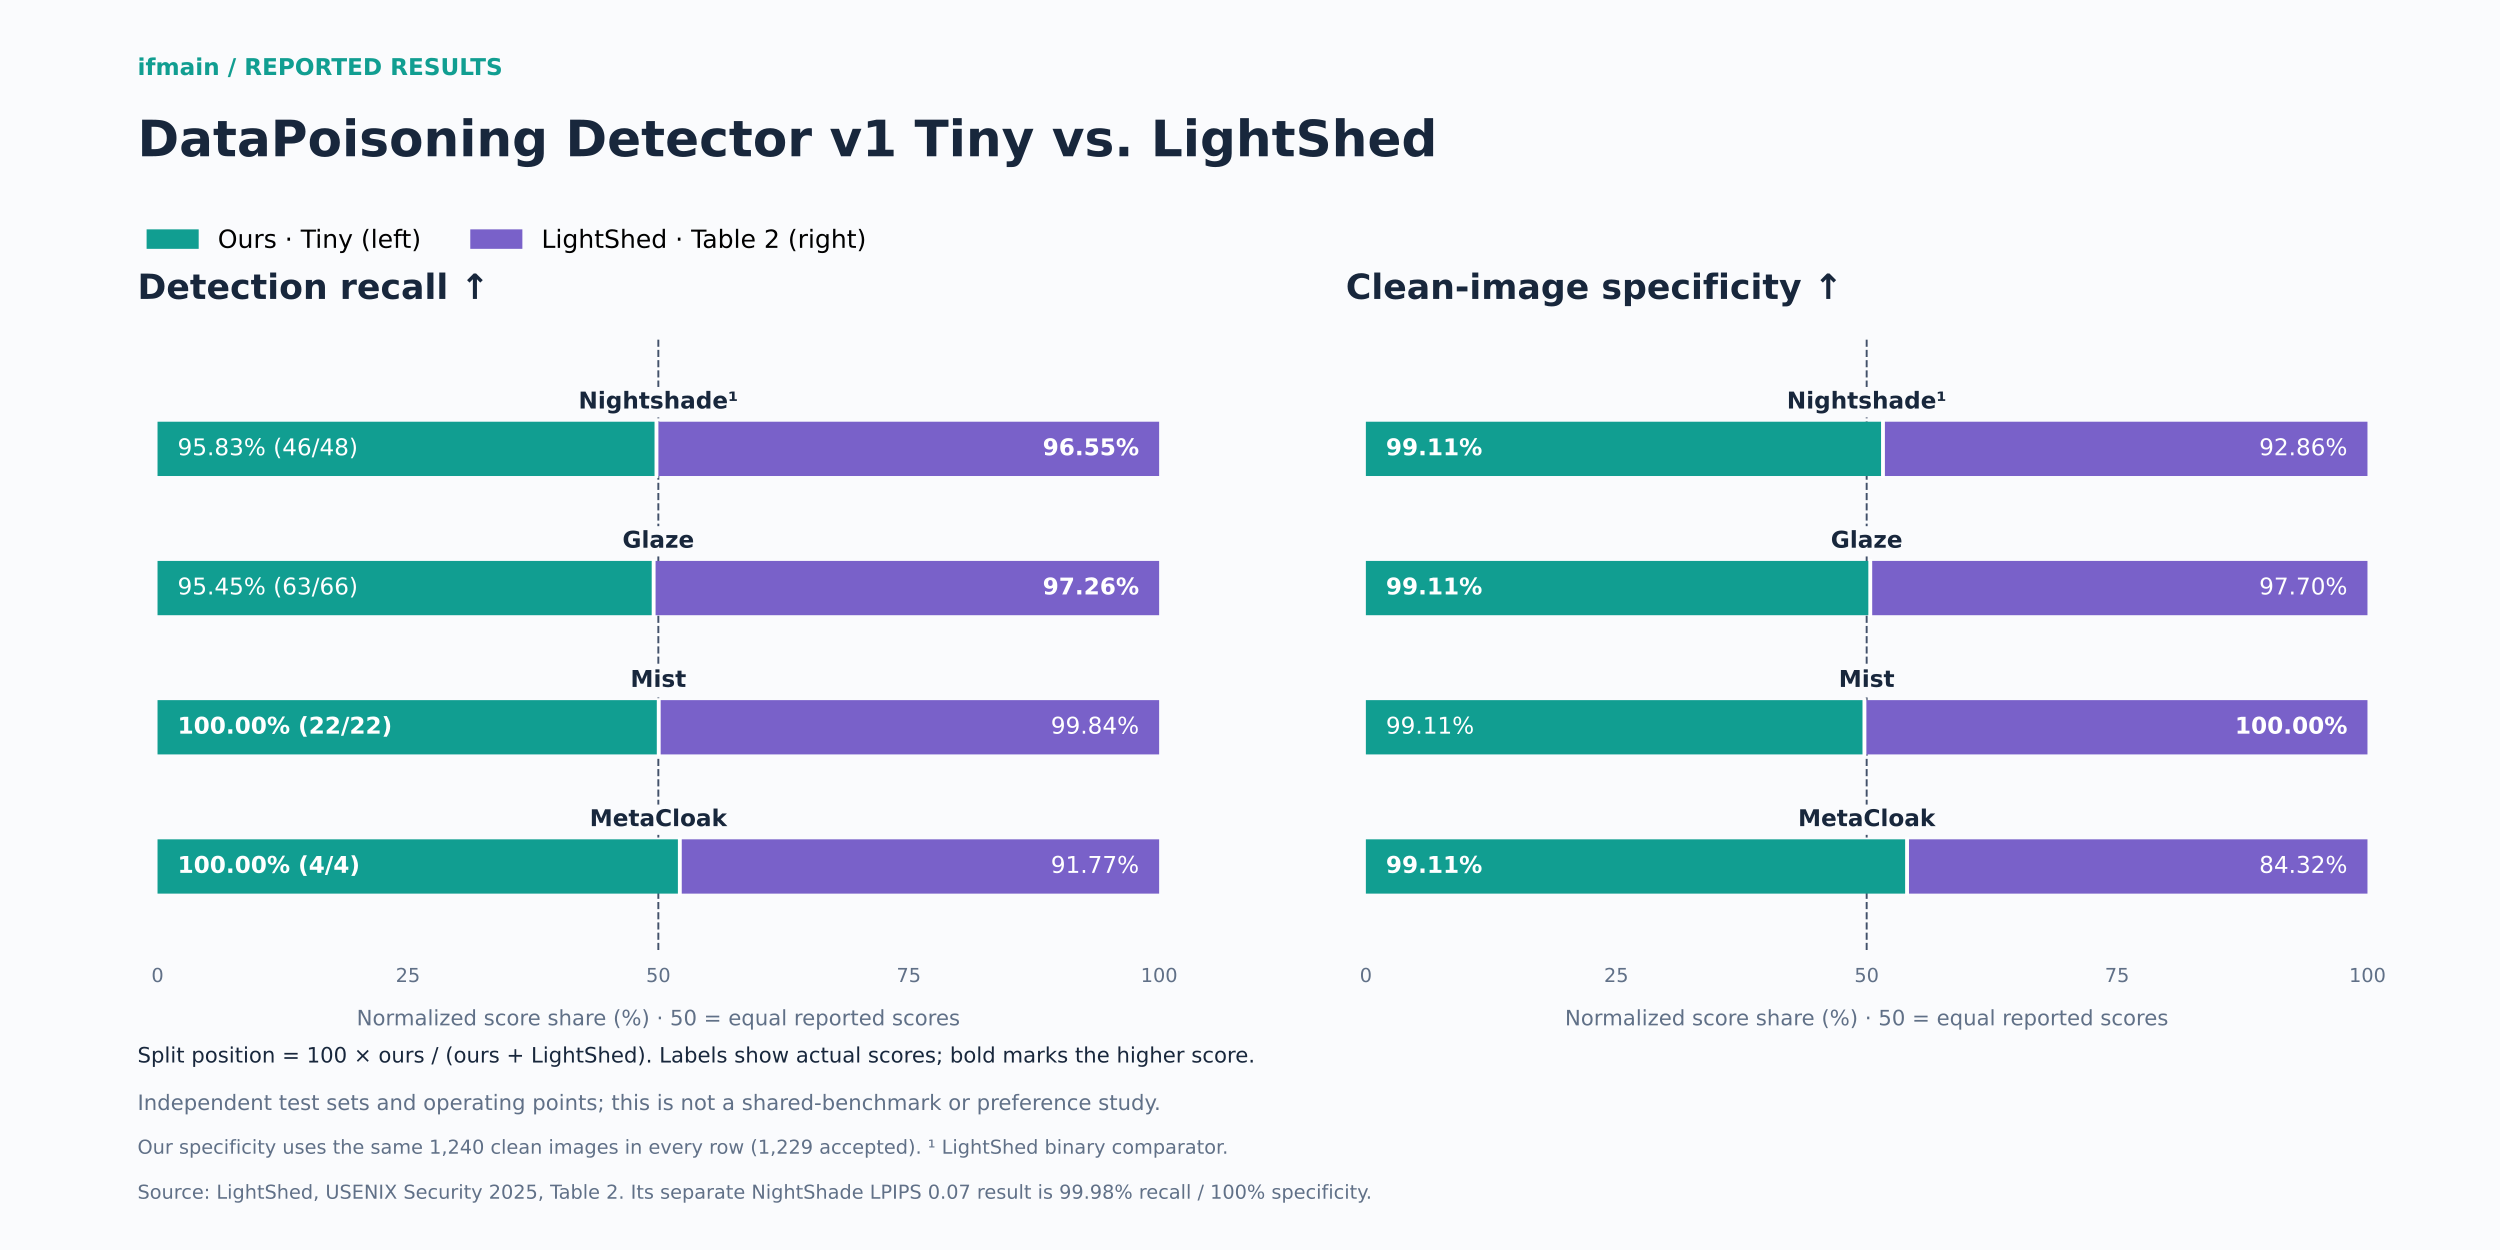
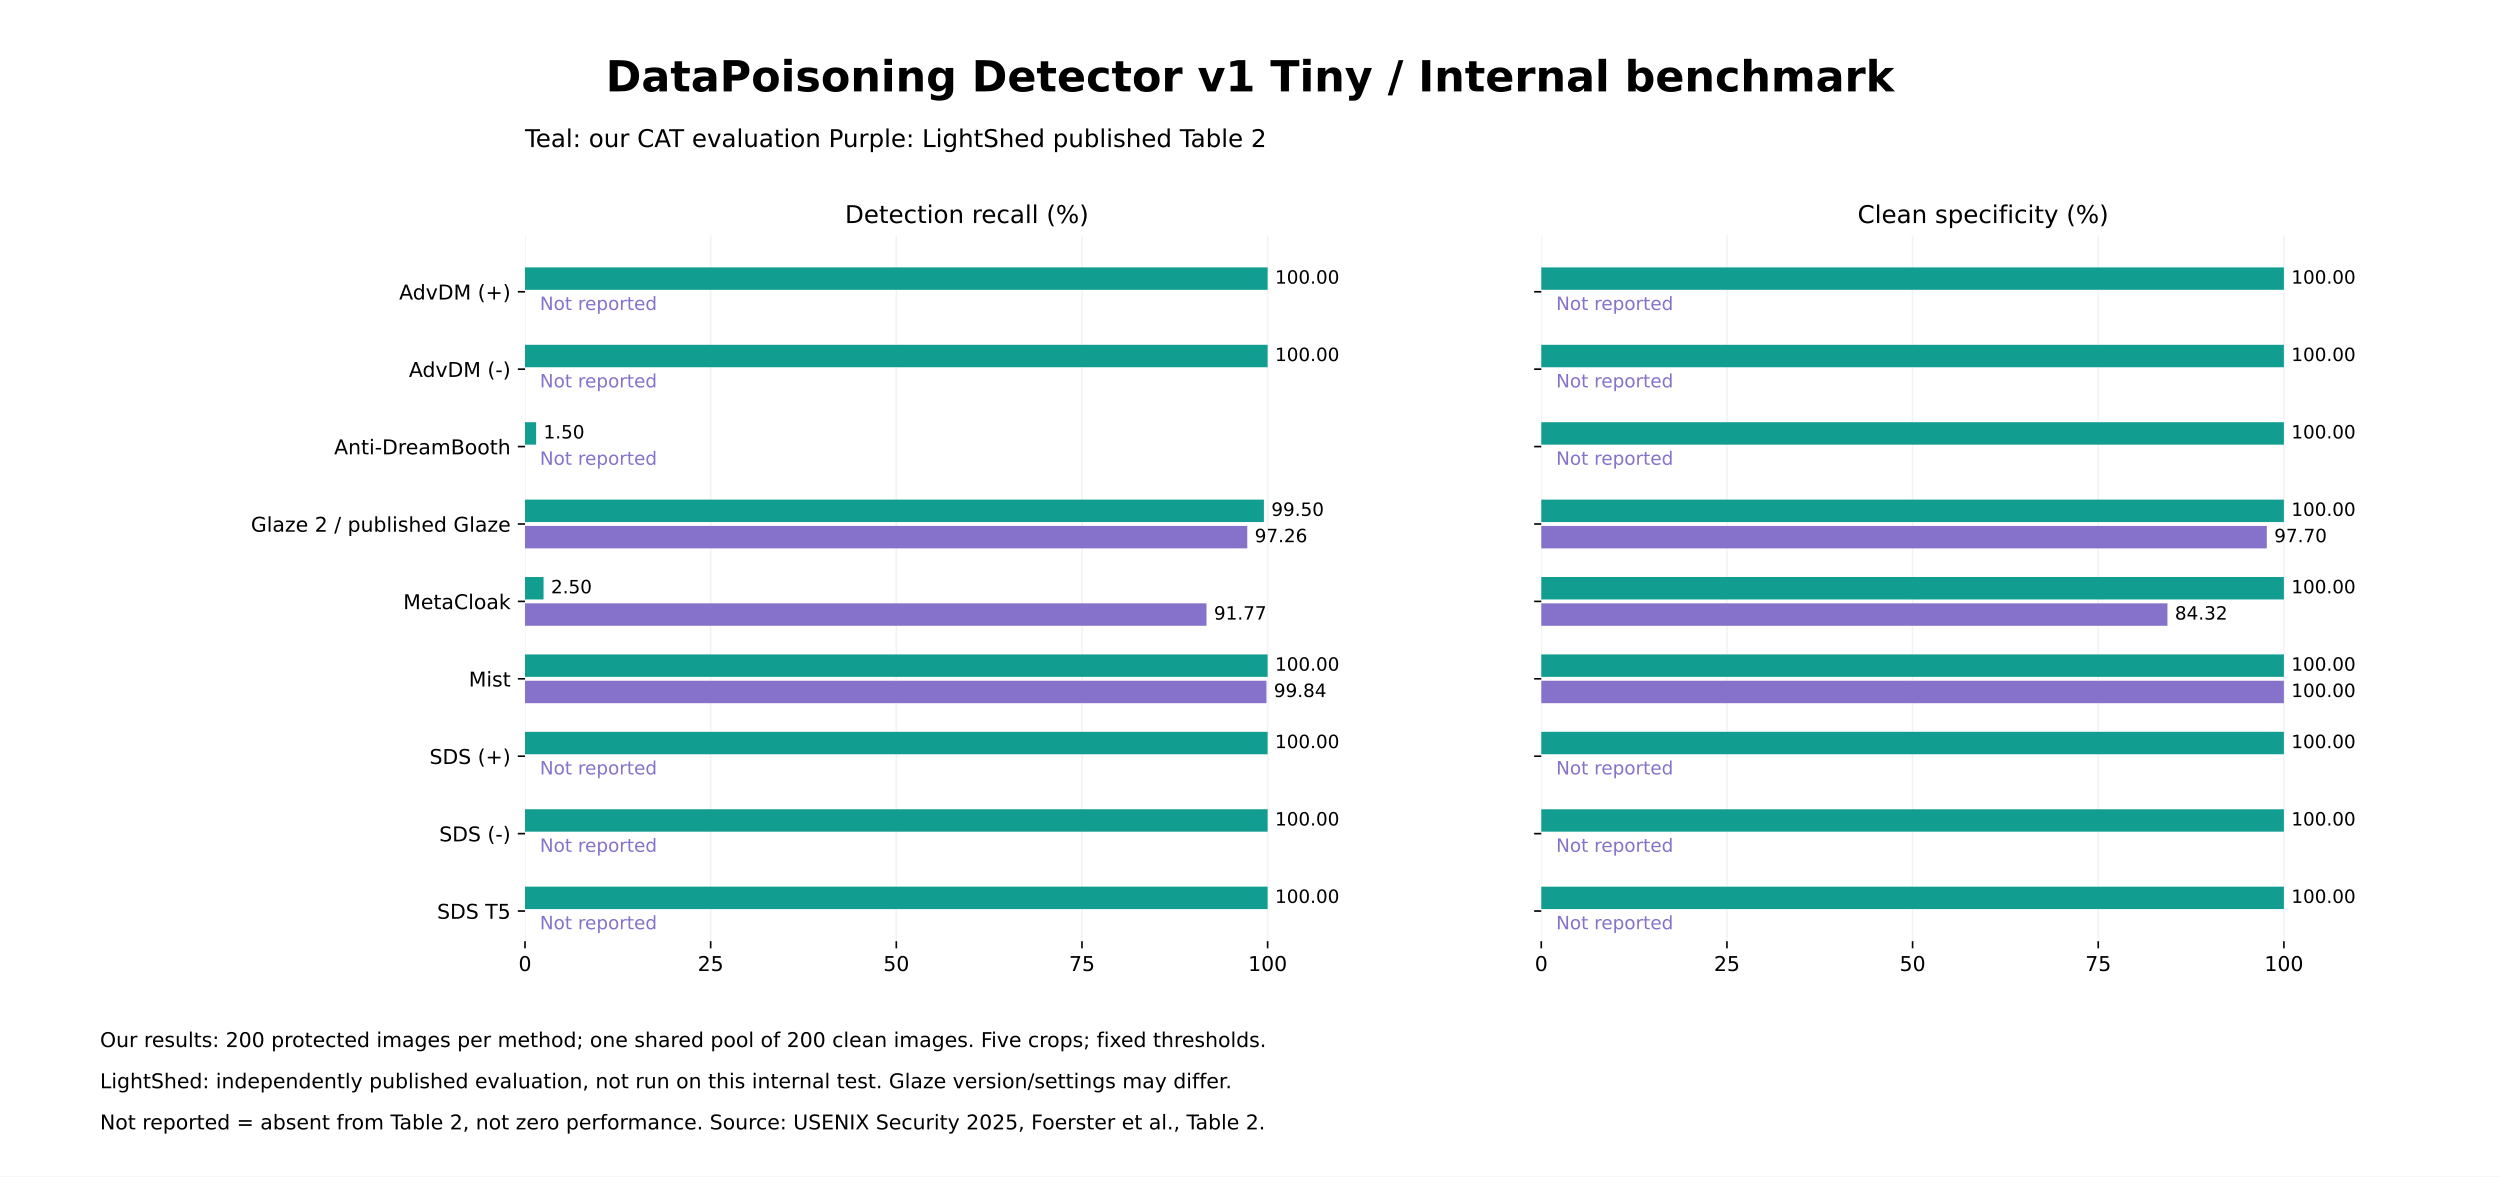
- <svg xmlns="http://www.w3.org/2000/svg" width="1296pt" height="648pt" viewBox="0 0 1296 648" version="1.1">
+ <svg xmlns="http://www.w3.org/2000/svg" xmlns:xlink="http://www.w3.org/1999/xlink" width="1224pt" height="576pt" viewBox="0 0 1224 576" version="1.1">
  <defs>
    <style type="text/css">*{stroke-linejoin: round; stroke-linecap: butt}</style>
  </defs>
  <g id="figure_1">
    <g id="patch_1">
-       <path d="M 0 648  L 1296 648  L 1296 0  L 0 0  z " style="fill: #fafbfd" />
+       <path d="M 0 576  L 1224 576  L 1224 0  L 0 0  z " style="fill: #ffffff" />
    </g>
    <g id="axes_1">
      <g id="patch_2">
-         <path d="M 71.28 492.48  L 611.28 492.48  L 611.28 174.96  L 71.28 174.96  z " style="fill: #fafbfd" />
-       </g>
-       <g id="line2d_1">
-         <path d="M 341.28 492.48  L 341.28 174.96  " clip-path="url(#p766b509945)" style="fill: none; stroke-dasharray: 3.7,1.6; stroke-dashoffset: 0; stroke: #42516a" />
-       </g>
-       <g id="patch_3">
-         <path d="M 81.665 246.763  L 340.313 246.763  L 340.313 218.619  L 81.665 218.619  z " clip-path="url(#p766b509945)" style="fill: #119e91" />
-       </g>
-       <g id="patch_4">
-         <path d="M 340.313 246.763  L 600.895 246.763  L 600.895 218.619  L 340.313 218.619  z " clip-path="url(#p766b509945)" style="fill: #7961c9" />
-       </g>
-       <g id="patch_5">
-         <path d="M 81.665 318.926  L 338.848 318.926  L 338.848 290.783  L 81.665 290.783  z " clip-path="url(#p766b509945)" style="fill: #119e91" />
-       </g>
-       <g id="patch_6">
-         <path d="M 338.848 318.926  L 600.895 318.926  L 600.895 290.783  L 338.848 290.783  z " clip-path="url(#p766b509945)" style="fill: #7961c9" />
-       </g>
-       <g id="patch_7">
-         <path d="M 81.665 391.09  L 341.488 391.09  L 341.488 362.946  L 81.665 362.946  z " clip-path="url(#p766b509945)" style="fill: #119e91" />
-       </g>
-       <g id="patch_8">
-         <path d="M 341.488 391.09  L 600.895 391.09  L 600.895 362.946  L 341.488 362.946  z " clip-path="url(#p766b509945)" style="fill: #7961c9" />
-       </g>
-       <g id="patch_9">
-         <path d="M 81.665 463.254  L 352.422 463.254  L 352.422 435.11  L 81.665 435.11  z " clip-path="url(#p766b509945)" style="fill: #119e91" />
-       </g>
-       <g id="patch_10">
-         <path d="M 352.422 463.254  L 600.895 463.254  L 600.895 435.11  L 352.422 435.11  z " clip-path="url(#p766b509945)" style="fill: #7961c9" />
+         <path d="M 257.04 460.8  L 689.71 460.8  L 689.71 115.2  L 257.04 115.2  z " style="fill: #ffffff" />
      </g>
      <g id="matplotlib.axis_1">
        <g id="xtick_1">
-           <g id="line2d_2" />
+           <g id="line2d_1">
+             <path d="M 257.04 460.8  L 257.04 115.2  " clip-path="url(#p8e1e2e6a28)" style="fill: none; stroke: #b0b0b0; stroke-opacity: 0.15; stroke-width: 0.8; stroke-linecap: square" />
+           </g>
+           <g id="line2d_2">
+             <defs>
+               <path id="m22c143dc6f" d="M 0 0  L 0 3.5  " style="stroke: #000000; stroke-width: 0.8" />
+             </defs>
+             <g>
+               <use xlink:href="#m22c143dc6f" x="257.04" y="460.8" style="stroke: #000000; stroke-width: 0.8" />
+             </g>
+           </g>
          <g id="text_1">
-             <text style="font-size: 10px; font-family: 'DejaVu Sans'; text-anchor: middle; fill: #607087" x="81.665" y="509.078" transform="rotate(-0 81.66461 509.0784)">0</text>
+             <text style="font-size: 10px; font-family: 'DejaVu Sans'; text-anchor: middle" x="257.04" y="475.398" transform="rotate(-0 257.04 475.3984)">0</text>
          </g>
        </g>
        <g id="xtick_2">
-           <g id="line2d_3" />
+           <g id="line2d_3">
+             <path d="M 347.937 460.8  L 347.937 115.2  " clip-path="url(#p8e1e2e6a28)" style="fill: none; stroke: #b0b0b0; stroke-opacity: 0.15; stroke-width: 0.8; stroke-linecap: square" />
+           </g>
+           <g id="line2d_4">
+             <g>
+               <use xlink:href="#m22c143dc6f" x="347.937" y="460.8" style="stroke: #000000; stroke-width: 0.8" />
+             </g>
+           </g>
          <g id="text_2">
-             <text style="font-size: 10px; font-family: 'DejaVu Sans'; text-anchor: middle; fill: #607087" x="211.472" y="509.078" transform="rotate(-0 211.4723 509.0784)">25</text>
+             <text style="font-size: 10px; font-family: 'DejaVu Sans'; text-anchor: middle" x="347.937" y="475.398" transform="rotate(-0 347.937 475.3984)">25</text>
          </g>
        </g>
        <g id="xtick_3">
-           <g id="line2d_4" />
+           <g id="line2d_5">
+             <path d="M 438.834 460.8  L 438.834 115.2  " clip-path="url(#p8e1e2e6a28)" style="fill: none; stroke: #b0b0b0; stroke-opacity: 0.15; stroke-width: 0.8; stroke-linecap: square" />
+           </g>
+           <g id="line2d_6">
+             <g>
+               <use xlink:href="#m22c143dc6f" x="438.834" y="460.8" style="stroke: #000000; stroke-width: 0.8" />
+             </g>
+           </g>
          <g id="text_3">
-             <text style="font-size: 10px; font-family: 'DejaVu Sans'; text-anchor: middle; fill: #607087" x="341.28" y="509.078" transform="rotate(-0 341.28 509.0784)">50</text>
+             <text style="font-size: 10px; font-family: 'DejaVu Sans'; text-anchor: middle" x="438.834" y="475.398" transform="rotate(-0 438.834 475.3984)">50</text>
          </g>
        </g>
        <g id="xtick_4">
-           <g id="line2d_5" />
+           <g id="line2d_7">
+             <path d="M 529.731 460.8  L 529.731 115.2  " clip-path="url(#p8e1e2e6a28)" style="fill: none; stroke: #b0b0b0; stroke-opacity: 0.15; stroke-width: 0.8; stroke-linecap: square" />
+           </g>
+           <g id="line2d_8">
+             <g>
+               <use xlink:href="#m22c143dc6f" x="529.731" y="460.8" style="stroke: #000000; stroke-width: 0.8" />
+             </g>
+           </g>
          <g id="text_4">
-             <text style="font-size: 10px; font-family: 'DejaVu Sans'; text-anchor: middle; fill: #607087" x="471.088" y="509.078" transform="rotate(-0 471.0877 509.0784)">75</text>
+             <text style="font-size: 10px; font-family: 'DejaVu Sans'; text-anchor: middle" x="529.731" y="475.398" transform="rotate(-0 529.731 475.3984)">75</text>
          </g>
        </g>
        <g id="xtick_5">
-           <g id="line2d_6" />
+           <g id="line2d_9">
+             <path d="M 620.628 460.8  L 620.628 115.2  " clip-path="url(#p8e1e2e6a28)" style="fill: none; stroke: #b0b0b0; stroke-opacity: 0.15; stroke-width: 0.8; stroke-linecap: square" />
+           </g>
+           <g id="line2d_10">
+             <g>
+               <use xlink:href="#m22c143dc6f" x="620.628" y="460.8" style="stroke: #000000; stroke-width: 0.8" />
+             </g>
+           </g>
          <g id="text_5">
-             <text style="font-size: 10px; font-family: 'DejaVu Sans'; text-anchor: middle; fill: #607087" x="600.895" y="509.078" transform="rotate(-0 600.8954 509.0784)">100</text>
-           </g>
-         </g>
-         <g id="text_6">
-           <text style="font-size: 11px; font-family: 'DejaVu Sans'; text-anchor: middle; fill: #607087" x="341.28" y="531.516" transform="rotate(-0 341.28 531.5164)">Normalized score share (%) · 50 = equal reported scores</text>
-         </g>
-       </g>
-       <g id="matplotlib.axis_2" />
-       <g id="line2d_7">
-         <path d="M 340.313 246.763  L 340.313 218.619  " clip-path="url(#p766b509945)" style="fill: none; stroke: #ffffff; stroke-width: 2; stroke-linecap: square" />
-       </g>
-       <g id="line2d_8">
-         <path d="M 338.848 318.926  L 338.848 290.783  " clip-path="url(#p766b509945)" style="fill: none; stroke: #ffffff; stroke-width: 2; stroke-linecap: square" />
-       </g>
-       <g id="line2d_9">
-         <path d="M 341.488 391.09  L 341.488 362.946  " clip-path="url(#p766b509945)" style="fill: none; stroke: #ffffff; stroke-width: 2; stroke-linecap: square" />
-       </g>
-       <g id="line2d_10">
-         <path d="M 352.422 463.254  L 352.422 435.11  " clip-path="url(#p766b509945)" style="fill: none; stroke: #ffffff; stroke-width: 2; stroke-linecap: square" />
-       </g>
-       <g id="text_7">
-         <text style="font-size: 12px; font-family: 'DejaVu Sans'; text-anchor: start; fill: #ffffff" x="92.049" y="236.002" transform="rotate(-0 92.04923 236.0022)">95.83% (46/48)</text>
-       </g>
-       <g id="text_8">
-         <text style="font-weight: 700; font-size: 12px; font-family: 'DejaVu Sans'; text-anchor: end; fill: #ffffff" x="590.511" y="236.002" transform="rotate(-0 590.5108 236.0022)">96.55%</text>
-       </g>
-       <g id="text_9">
-         <text style="font-size: 12px; font-family: 'DejaVu Sans'; text-anchor: start; fill: #ffffff" x="92.049" y="308.166" transform="rotate(-0 92.04923 308.1658)">95.45% (63/66)</text>
-       </g>
-       <g id="text_10">
-         <text style="font-weight: 700; font-size: 12px; font-family: 'DejaVu Sans'; text-anchor: end; fill: #ffffff" x="590.511" y="308.166" transform="rotate(-0 590.5108 308.1658)">97.26%</text>
-       </g>
-       <g id="text_11">
-         <text style="font-weight: 700; font-size: 12px; font-family: 'DejaVu Sans'; text-anchor: start; fill: #ffffff" x="92.049" y="380.329" transform="rotate(-0 92.04923 380.3294)">100.00% (22/22)</text>
-       </g>
-       <g id="text_12">
-         <text style="font-size: 12px; font-family: 'DejaVu Sans'; text-anchor: end; fill: #ffffff" x="590.511" y="380.329" transform="rotate(-0 590.5108 380.3294)">99.84%</text>
-       </g>
-       <g id="text_13">
-         <text style="font-weight: 700; font-size: 12px; font-family: 'DejaVu Sans'; text-anchor: start; fill: #ffffff" x="92.049" y="452.493" transform="rotate(-0 92.04923 452.4931)">100.00% (4/4)</text>
-       </g>
-       <g id="text_14">
-         <text style="font-size: 12px; font-family: 'DejaVu Sans'; text-anchor: end; fill: #ffffff" x="590.511" y="452.493" transform="rotate(-0 590.5108 452.4931)">91.77%</text>
+             <text style="font-size: 10px; font-family: 'DejaVu Sans'; text-anchor: middle" x="620.628" y="475.398" transform="rotate(-0 620.628 475.3984)">100</text>
+           </g>
+         </g>
+       </g>
+       <g id="matplotlib.axis_2">
+         <g id="ytick_1">
+           <g id="line2d_11">
+             <defs>
+               <path id="ma831dd61e9" d="M 0 0  L -3.5 0  " style="stroke: #000000; stroke-width: 0.8" />
+             </defs>
+             <g>
+               <use xlink:href="#ma831dd61e9" x="257.04" y="142.847" style="stroke: #000000; stroke-width: 0.8" />
+             </g>
+           </g>
+           <g id="text_6">
+             <text style="font-size: 10px; font-family: 'DejaVu Sans'; text-anchor: end" x="250.04" y="146.646" transform="rotate(-0 250.04 146.6465)">AdvDM (+)</text>
+           </g>
+         </g>
+         <g id="ytick_2">
+           <g id="line2d_12">
+             <g>
+               <use xlink:href="#ma831dd61e9" x="257.04" y="180.746" style="stroke: #000000; stroke-width: 0.8" />
+             </g>
+           </g>
+           <g id="text_7">
+             <text style="font-size: 10px; font-family: 'DejaVu Sans'; text-anchor: end" x="250.04" y="184.545" transform="rotate(-0 250.04 184.5454)">AdvDM (-)</text>
+           </g>
+         </g>
+         <g id="ytick_3">
+           <g id="line2d_13">
+             <g>
+               <use xlink:href="#ma831dd61e9" x="257.04" y="218.645" style="stroke: #000000; stroke-width: 0.8" />
+             </g>
+           </g>
+           <g id="text_8">
+             <text style="font-size: 10px; font-family: 'DejaVu Sans'; text-anchor: end" x="250.04" y="222.444" transform="rotate(-0 250.04 222.4442)">Anti-DreamBooth</text>
+           </g>
+         </g>
+         <g id="ytick_4">
+           <g id="line2d_14">
+             <g>
+               <use xlink:href="#ma831dd61e9" x="257.04" y="256.544" style="stroke: #000000; stroke-width: 0.8" />
+             </g>
+           </g>
+           <g id="text_9">
+             <text style="font-size: 10px; font-family: 'DejaVu Sans'; text-anchor: end" x="250.04" y="260.343" transform="rotate(-0 250.04 260.3431)">Glaze 2 / published Glaze</text>
+           </g>
+         </g>
+         <g id="ytick_5">
+           <g id="line2d_15">
+             <g>
+               <use xlink:href="#ma831dd61e9" x="257.04" y="294.443" style="stroke: #000000; stroke-width: 0.8" />
+             </g>
+           </g>
+           <g id="text_10">
+             <text style="font-size: 10px; font-family: 'DejaVu Sans'; text-anchor: end" x="250.04" y="298.242" transform="rotate(-0 250.04 298.242)">MetaCloak</text>
+           </g>
+         </g>
+         <g id="ytick_6">
+           <g id="line2d_16">
+             <g>
+               <use xlink:href="#ma831dd61e9" x="257.04" y="332.342" style="stroke: #000000; stroke-width: 0.8" />
+             </g>
+           </g>
+           <g id="text_11">
+             <text style="font-size: 10px; font-family: 'DejaVu Sans'; text-anchor: end" x="250.04" y="336.141" transform="rotate(-0 250.04 336.1409)">Mist</text>
+           </g>
+         </g>
+         <g id="ytick_7">
+           <g id="line2d_17">
+             <g>
+               <use xlink:href="#ma831dd61e9" x="257.04" y="370.241" style="stroke: #000000; stroke-width: 0.8" />
+             </g>
+           </g>
+           <g id="text_12">
+             <text style="font-size: 10px; font-family: 'DejaVu Sans'; text-anchor: end" x="250.04" y="374.04" transform="rotate(-0 250.04 374.0398)">SDS (+)</text>
+           </g>
+         </g>
+         <g id="ytick_8">
+           <g id="line2d_18">
+             <g>
+               <use xlink:href="#ma831dd61e9" x="257.04" y="408.139" style="stroke: #000000; stroke-width: 0.8" />
+             </g>
+           </g>
+           <g id="text_13">
+             <text style="font-size: 10px; font-family: 'DejaVu Sans'; text-anchor: end" x="250.04" y="411.939" transform="rotate(-0 250.04 411.9387)">SDS (-)</text>
+           </g>
+         </g>
+         <g id="ytick_9">
+           <g id="line2d_19">
+             <g>
+               <use xlink:href="#ma831dd61e9" x="257.04" y="446.038" style="stroke: #000000; stroke-width: 0.8" />
+             </g>
+           </g>
+           <g id="text_14">
+             <text style="font-size: 10px; font-family: 'DejaVu Sans'; text-anchor: end" x="250.04" y="449.838" transform="rotate(-0 250.04 449.8376)">SDS T5</text>
+           </g>
+         </g>
+       </g>
+       <g id="patch_3">
+         <path d="M 257.04 130.909  L 620.628 130.909  L 620.628 141.9  L 257.04 141.9  z " clip-path="url(#p8e1e2e6a28)" style="fill: #119e91" />
+       </g>
+       <g id="patch_4">
+         <path d="M 257.04 168.808  L 620.628 168.808  L 620.628 179.799  L 257.04 179.799  z " clip-path="url(#p8e1e2e6a28)" style="fill: #119e91" />
+       </g>
+       <g id="patch_5">
+         <path d="M 257.04 206.707  L 262.494 206.707  L 262.494 217.698  L 257.04 217.698  z " clip-path="url(#p8e1e2e6a28)" style="fill: #119e91" />
+       </g>
+       <g id="patch_6">
+         <path d="M 257.04 244.606  L 618.81 244.606  L 618.81 255.596  L 257.04 255.596  z " clip-path="url(#p8e1e2e6a28)" style="fill: #119e91" />
+       </g>
+       <g id="patch_7">
+         <path d="M 257.04 257.491  L 610.666 257.491  L 610.666 268.482  L 257.04 268.482  z " clip-path="url(#p8e1e2e6a28)" style="fill: #8672cb" />
+       </g>
+       <g id="patch_8">
+         <path d="M 257.04 282.505  L 266.13 282.505  L 266.13 293.495  L 257.04 293.495  z " clip-path="url(#p8e1e2e6a28)" style="fill: #119e91" />
+       </g>
+       <g id="patch_9">
+         <path d="M 257.04 295.39  L 590.705 295.39  L 590.705 306.381  L 257.04 306.381  z " clip-path="url(#p8e1e2e6a28)" style="fill: #8672cb" />
+       </g>
+       <g id="patch_10">
+         <path d="M 257.04 320.404  L 620.628 320.404  L 620.628 331.394  L 257.04 331.394  z " clip-path="url(#p8e1e2e6a28)" style="fill: #119e91" />
+       </g>
+       <g id="patch_11">
+         <path d="M 257.04 333.289  L 620.046 333.289  L 620.046 344.28  L 257.04 344.28  z " clip-path="url(#p8e1e2e6a28)" style="fill: #8672cb" />
+       </g>
+       <g id="patch_12">
+         <path d="M 257.04 358.302  L 620.628 358.302  L 620.628 369.293  L 257.04 369.293  z " clip-path="url(#p8e1e2e6a28)" style="fill: #119e91" />
+       </g>
+       <g id="patch_13">
+         <path d="M 257.04 396.201  L 620.628 396.201  L 620.628 407.192  L 257.04 407.192  z " clip-path="url(#p8e1e2e6a28)" style="fill: #119e91" />
+       </g>
+       <g id="patch_14">
+         <path d="M 257.04 434.1  L 620.628 434.1  L 620.628 445.091  L 257.04 445.091  z " clip-path="url(#p8e1e2e6a28)" style="fill: #119e91" />
      </g>
      <g id="text_15">
-         <text style="font-weight: 700; font-size: 18px; font-family: 'DejaVu Sans'; text-anchor: start; fill: #18273c" x="71.28" y="154.96" transform="rotate(-0 71.28 154.96)">Detection recall ↑</text>
+         <text style="font-size: 9px; font-family: 'DejaVu Sans'; text-anchor: start" x="624.264" y="138.888" transform="rotate(-0 624.2639 138.8879)">100.00</text>
      </g>
      <g id="text_16">
-         <g id="patch_11">
-           <path d="M 297.845 216.393  L 384.715 216.393  L 384.715 200.605  L 297.845 200.605  z " style="fill: #fafbfd" />
-         </g>
-         <text style="font-weight: 700; font-size: 12px; font-family: 'DejaVu Sans'; text-anchor: middle; fill: #18273c" x="341.28" y="211.763" transform="rotate(-0 341.28 211.7635)">Nightshade¹</text>
+         <text style="font-size: 9px; font-family: 'DejaVu Sans'; text-anchor: start; fill: #8672cb" x="264.312" y="151.773" transform="rotate(-0 264.3118 151.7735)">Not reported</text>
      </g>
      <g id="text_17">
-         <g id="patch_12">
-           <path d="M 320.647 288.463  L 361.913 288.463  L 361.913 272.769  L 320.647 272.769  z " style="fill: #fafbfd" />
-         </g>
-         <text style="font-weight: 700; font-size: 12px; font-family: 'DejaVu Sans'; text-anchor: middle; fill: #18273c" x="341.28" y="283.927" transform="rotate(-0 341.28 283.9271)">Glaze</text>
+         <text style="font-size: 9px; font-family: 'DejaVu Sans'; text-anchor: start" x="624.264" y="176.787" transform="rotate(-0 624.2639 176.7868)">100.00</text>
      </g>
      <g id="text_18">
-         <g id="patch_13">
-           <path d="M 324.773 360.626  L 357.787 360.626  L 357.787 344.933  L 324.773 344.933  z " style="fill: #fafbfd" />
-         </g>
-         <text style="font-weight: 700; font-size: 12px; font-family: 'DejaVu Sans'; text-anchor: middle; fill: #18273c" x="341.28" y="356.091" transform="rotate(-0 341.28 356.0907)">Mist</text>
+         <text style="font-size: 9px; font-family: 'DejaVu Sans'; text-anchor: start; fill: #8672cb" x="264.312" y="189.672" transform="rotate(-0 264.3118 189.6724)">Not reported</text>
      </g>
      <g id="text_19">
-         <g id="patch_14">
-           <path d="M 303.661 432.79  L 378.899 432.79  L 378.899 417.096  L 303.661 417.096  z " style="fill: #fafbfd" />
-         </g>
-         <text style="font-weight: 700; font-size: 12px; font-family: 'DejaVu Sans'; text-anchor: middle; fill: #18273c" x="341.28" y="428.254" transform="rotate(-0 341.28 428.2544)">MetaCloak</text>
+         <text style="font-size: 9px; font-family: 'DejaVu Sans'; text-anchor: start" x="266.13" y="214.686" transform="rotate(-0 266.1297 214.6857)">1.50</text>
+       </g>
+       <g id="text_20">
+         <text style="font-size: 9px; font-family: 'DejaVu Sans'; text-anchor: start; fill: #8672cb" x="264.312" y="227.571" transform="rotate(-0 264.3118 227.5713)">Not reported</text>
+       </g>
+       <g id="text_21">
+         <text style="font-size: 9px; font-family: 'DejaVu Sans'; text-anchor: start" x="622.446" y="252.585" transform="rotate(-0 622.446 252.5845)">99.50</text>
+       </g>
+       <g id="text_22">
+         <text style="font-size: 9px; font-family: 'DejaVu Sans'; text-anchor: start" x="614.302" y="265.47" transform="rotate(-0 614.3016 265.4702)">97.26</text>
+       </g>
+       <g id="text_23">
+         <text style="font-size: 9px; font-family: 'DejaVu Sans'; text-anchor: start" x="269.766" y="290.483" transform="rotate(-0 269.7656 290.4834)">2.50</text>
+       </g>
+       <g id="text_24">
+         <text style="font-size: 9px; font-family: 'DejaVu Sans'; text-anchor: start" x="594.341" y="303.369" transform="rotate(-0 594.3406 303.3691)">91.77</text>
+       </g>
+       <g id="text_25">
+         <text style="font-size: 9px; font-family: 'DejaVu Sans'; text-anchor: start" x="624.264" y="328.382" transform="rotate(-0 624.2639 328.3823)">100.00</text>
+       </g>
+       <g id="text_26">
+         <text style="font-size: 9px; font-family: 'DejaVu Sans'; text-anchor: start" x="623.682" y="341.268" transform="rotate(-0 623.6822 341.268)">99.84</text>
+       </g>
+       <g id="text_27">
+         <text style="font-size: 9px; font-family: 'DejaVu Sans'; text-anchor: start" x="624.264" y="366.281" transform="rotate(-0 624.2639 366.2812)">100.00</text>
+       </g>
+       <g id="text_28">
+         <text style="font-size: 9px; font-family: 'DejaVu Sans'; text-anchor: start; fill: #8672cb" x="264.312" y="379.167" transform="rotate(-0 264.3118 379.1668)">Not reported</text>
+       </g>
+       <g id="text_29">
+         <text style="font-size: 9px; font-family: 'DejaVu Sans'; text-anchor: start" x="624.264" y="404.18" transform="rotate(-0 624.2639 404.1801)">100.00</text>
+       </g>
+       <g id="text_30">
+         <text style="font-size: 9px; font-family: 'DejaVu Sans'; text-anchor: start; fill: #8672cb" x="264.312" y="417.066" transform="rotate(-0 264.3118 417.0657)">Not reported</text>
+       </g>
+       <g id="text_31">
+         <text style="font-size: 9px; font-family: 'DejaVu Sans'; text-anchor: start" x="624.264" y="442.079" transform="rotate(-0 624.2639 442.079)">100.00</text>
+       </g>
+       <g id="text_32">
+         <text style="font-size: 9px; font-family: 'DejaVu Sans'; text-anchor: start; fill: #8672cb" x="264.312" y="454.965" transform="rotate(-0 264.3118 454.9646)">Not reported</text>
+       </g>
+       <g id="text_33">
+         <text style="font-size: 12px; font-family: 'DejaVu Sans'; text-anchor: middle" x="473.375" y="109.2" transform="rotate(-0 473.3749 109.2)">Detection recall (%)</text>
      </g>
    </g>
    <g id="axes_2">
      <g id="patch_15">
-         <path d="M 697.68 492.48  L 1237.68 492.48  L 1237.68 174.96  L 697.68 174.96  z " style="fill: #fafbfd" />
-       </g>
-       <g id="line2d_11">
-         <path d="M 967.68 492.48  L 967.68 174.96  " clip-path="url(#pfb767424a9)" style="fill: none; stroke-dasharray: 3.7,1.6; stroke-dashoffset: 0; stroke: #42516a" />
-       </g>
-       <g id="patch_16">
-         <path d="M 708.065 246.763  L 976.136 246.763  L 976.136 218.619  L 708.065 218.619  z " clip-path="url(#pfb767424a9)" style="fill: #119e91" />
-       </g>
-       <g id="patch_17">
-         <path d="M 976.136 246.763  L 1227.295 246.763  L 1227.295 218.619  L 976.136 218.619  z " clip-path="url(#pfb767424a9)" style="fill: #7961c9" />
-       </g>
-       <g id="patch_18">
-         <path d="M 708.065 318.926  L 969.544 318.926  L 969.544 290.783  L 708.065 290.783  z " clip-path="url(#pfb767424a9)" style="fill: #119e91" />
-       </g>
-       <g id="patch_19">
-         <path d="M 969.544 318.926  L 1227.295 318.926  L 1227.295 290.783  L 969.544 290.783  z " clip-path="url(#pfb767424a9)" style="fill: #7961c9" />
-       </g>
-       <g id="patch_20">
-         <path d="M 708.065 391.09  L 966.523 391.09  L 966.523 362.946  L 708.065 362.946  z " clip-path="url(#pfb767424a9)" style="fill: #119e91" />
-       </g>
-       <g id="patch_21">
-         <path d="M 966.523 391.09  L 1227.295 391.09  L 1227.295 362.946  L 966.523 362.946  z " clip-path="url(#pfb767424a9)" style="fill: #7961c9" />
-       </g>
-       <g id="patch_22">
-         <path d="M 708.065 463.254  L 988.617 463.254  L 988.617 435.11  L 708.065 435.11  z " clip-path="url(#pfb767424a9)" style="fill: #119e91" />
-       </g>
-       <g id="patch_23">
-         <path d="M 988.617 463.254  L 1227.295 463.254  L 1227.295 435.11  L 988.617 435.11  z " clip-path="url(#pfb767424a9)" style="fill: #7961c9" />
+         <path d="M 754.61 460.8  L 1187.28 460.8  L 1187.28 115.2  L 754.61 115.2  z " style="fill: #ffffff" />
      </g>
      <g id="matplotlib.axis_3">
        <g id="xtick_6">
-           <g id="line2d_12" />
-           <g id="text_20">
-             <text style="font-size: 10px; font-family: 'DejaVu Sans'; text-anchor: middle; fill: #607087" x="708.065" y="509.078" transform="rotate(-0 708.0646 509.0784)">0</text>
+           <g id="line2d_20">
+             <path d="M 754.61 460.8  L 754.61 115.2  " clip-path="url(#p829c5d3753)" style="fill: none; stroke: #b0b0b0; stroke-opacity: 0.15; stroke-width: 0.8; stroke-linecap: square" />
+           </g>
+           <g id="line2d_21">
+             <g>
+               <use xlink:href="#m22c143dc6f" x="754.61" y="460.8" style="stroke: #000000; stroke-width: 0.8" />
+             </g>
+           </g>
+           <g id="text_34">
+             <text style="font-size: 10px; font-family: 'DejaVu Sans'; text-anchor: middle" x="754.61" y="475.398" transform="rotate(-0 754.6102 475.3984)">0</text>
          </g>
        </g>
        <g id="xtick_7">
-           <g id="line2d_13" />
-           <g id="text_21">
-             <text style="font-size: 10px; font-family: 'DejaVu Sans'; text-anchor: middle; fill: #607087" x="837.872" y="509.078" transform="rotate(-0 837.8723 509.0784)">25</text>
+           <g id="line2d_22">
+             <path d="M 845.507 460.8  L 845.507 115.2  " clip-path="url(#p829c5d3753)" style="fill: none; stroke: #b0b0b0; stroke-opacity: 0.15; stroke-width: 0.8; stroke-linecap: square" />
+           </g>
+           <g id="line2d_23">
+             <g>
+               <use xlink:href="#m22c143dc6f" x="845.507" y="460.8" style="stroke: #000000; stroke-width: 0.8" />
+             </g>
+           </g>
+           <g id="text_35">
+             <text style="font-size: 10px; font-family: 'DejaVu Sans'; text-anchor: middle" x="845.507" y="475.398" transform="rotate(-0 845.5072 475.3984)">25</text>
          </g>
        </g>
        <g id="xtick_8">
-           <g id="line2d_14" />
-           <g id="text_22">
-             <text style="font-size: 10px; font-family: 'DejaVu Sans'; text-anchor: middle; fill: #607087" x="967.68" y="509.078" transform="rotate(-0 967.68 509.0784)">50</text>
+           <g id="line2d_24">
+             <path d="M 936.404 460.8  L 936.404 115.2  " clip-path="url(#p829c5d3753)" style="fill: none; stroke: #b0b0b0; stroke-opacity: 0.15; stroke-width: 0.8; stroke-linecap: square" />
+           </g>
+           <g id="line2d_25">
+             <g>
+               <use xlink:href="#m22c143dc6f" x="936.404" y="460.8" style="stroke: #000000; stroke-width: 0.8" />
+             </g>
+           </g>
+           <g id="text_36">
+             <text style="font-size: 10px; font-family: 'DejaVu Sans'; text-anchor: middle" x="936.404" y="475.398" transform="rotate(-0 936.4043 475.3984)">50</text>
          </g>
        </g>
        <g id="xtick_9">
-           <g id="line2d_15" />
-           <g id="text_23">
-             <text style="font-size: 10px; font-family: 'DejaVu Sans'; text-anchor: middle; fill: #607087" x="1097.488" y="509.078" transform="rotate(-0 1097.488 509.0784)">75</text>
+           <g id="line2d_26">
+             <path d="M 1027.301 460.8  L 1027.301 115.2  " clip-path="url(#p829c5d3753)" style="fill: none; stroke: #b0b0b0; stroke-opacity: 0.15; stroke-width: 0.8; stroke-linecap: square" />
+           </g>
+           <g id="line2d_27">
+             <g>
+               <use xlink:href="#m22c143dc6f" x="1027.301" y="460.8" style="stroke: #000000; stroke-width: 0.8" />
+             </g>
+           </g>
+           <g id="text_37">
+             <text style="font-size: 10px; font-family: 'DejaVu Sans'; text-anchor: middle" x="1027.301" y="475.398" transform="rotate(-0 1027.301 475.3984)">75</text>
          </g>
        </g>
        <g id="xtick_10">
-           <g id="line2d_16" />
-           <g id="text_24">
-             <text style="font-size: 10px; font-family: 'DejaVu Sans'; text-anchor: middle; fill: #607087" x="1227.295" y="509.078" transform="rotate(-0 1227.295 509.0784)">100</text>
-           </g>
-         </g>
-         <g id="text_25">
-           <text style="font-size: 11px; font-family: 'DejaVu Sans'; text-anchor: middle; fill: #607087" x="967.68" y="531.516" transform="rotate(-0 967.68 531.5164)">Normalized score share (%) · 50 = equal reported scores</text>
-         </g>
-       </g>
-       <g id="matplotlib.axis_4" />
-       <g id="line2d_17">
-         <path d="M 976.136 246.763  L 976.136 218.619  " clip-path="url(#pfb767424a9)" style="fill: none; stroke: #ffffff; stroke-width: 2; stroke-linecap: square" />
-       </g>
-       <g id="line2d_18">
-         <path d="M 969.544 318.926  L 969.544 290.783  " clip-path="url(#pfb767424a9)" style="fill: none; stroke: #ffffff; stroke-width: 2; stroke-linecap: square" />
-       </g>
-       <g id="line2d_19">
-         <path d="M 966.523 391.09  L 966.523 362.946  " clip-path="url(#pfb767424a9)" style="fill: none; stroke: #ffffff; stroke-width: 2; stroke-linecap: square" />
-       </g>
-       <g id="line2d_20">
-         <path d="M 988.617 463.254  L 988.617 435.11  " clip-path="url(#pfb767424a9)" style="fill: none; stroke: #ffffff; stroke-width: 2; stroke-linecap: square" />
-       </g>
-       <g id="text_26">
-         <text style="font-weight: 700; font-size: 12px; font-family: 'DejaVu Sans'; text-anchor: start; fill: #ffffff" x="718.449" y="236.002" transform="rotate(-0 718.4492 236.0022)">99.11%</text>
-       </g>
-       <g id="text_27">
-         <text style="font-size: 12px; font-family: 'DejaVu Sans'; text-anchor: end; fill: #ffffff" x="1216.911" y="236.002" transform="rotate(-0 1216.911 236.0022)">92.86%</text>
-       </g>
-       <g id="text_28">
-         <text style="font-weight: 700; font-size: 12px; font-family: 'DejaVu Sans'; text-anchor: start; fill: #ffffff" x="718.449" y="308.166" transform="rotate(-0 718.4492 308.1658)">99.11%</text>
-       </g>
-       <g id="text_29">
-         <text style="font-size: 12px; font-family: 'DejaVu Sans'; text-anchor: end; fill: #ffffff" x="1216.911" y="308.166" transform="rotate(-0 1216.911 308.1658)">97.70%</text>
-       </g>
-       <g id="text_30">
-         <text style="font-size: 12px; font-family: 'DejaVu Sans'; text-anchor: start; fill: #ffffff" x="718.449" y="380.329" transform="rotate(-0 718.4492 380.3294)">99.11%</text>
-       </g>
-       <g id="text_31">
-         <text style="font-weight: 700; font-size: 12px; font-family: 'DejaVu Sans'; text-anchor: end; fill: #ffffff" x="1216.911" y="380.329" transform="rotate(-0 1216.911 380.3294)">100.00%</text>
-       </g>
-       <g id="text_32">
-         <text style="font-weight: 700; font-size: 12px; font-family: 'DejaVu Sans'; text-anchor: start; fill: #ffffff" x="718.449" y="452.493" transform="rotate(-0 718.4492 452.4931)">99.11%</text>
-       </g>
-       <g id="text_33">
-         <text style="font-size: 12px; font-family: 'DejaVu Sans'; text-anchor: end; fill: #ffffff" x="1216.911" y="452.493" transform="rotate(-0 1216.911 452.4931)">84.32%</text>
-       </g>
-       <g id="text_34">
-         <text style="font-weight: 700; font-size: 18px; font-family: 'DejaVu Sans'; text-anchor: start; fill: #18273c" x="697.68" y="154.96" transform="rotate(-0 697.68 154.96)">Clean-image specificity ↑</text>
-       </g>
-       <g id="text_35">
-         <g id="patch_24">
-           <path d="M 924.245 216.393  L 1011.115 216.393  L 1011.115 200.605  L 924.245 200.605  z " style="fill: #fafbfd" />
-         </g>
-         <text style="font-weight: 700; font-size: 12px; font-family: 'DejaVu Sans'; text-anchor: middle; fill: #18273c" x="967.68" y="211.763" transform="rotate(-0 967.68 211.7635)">Nightshade¹</text>
-       </g>
-       <g id="text_36">
-         <g id="patch_25">
-           <path d="M 947.048 288.463  L 988.312 288.463  L 988.312 272.769  L 947.048 272.769  z " style="fill: #fafbfd" />
-         </g>
-         <text style="font-weight: 700; font-size: 12px; font-family: 'DejaVu Sans'; text-anchor: middle; fill: #18273c" x="967.68" y="283.927" transform="rotate(-0 967.68 283.9271)">Glaze</text>
-       </g>
-       <g id="text_37">
-         <g id="patch_26">
-           <path d="M 951.173 360.626  L 984.187 360.626  L 984.187 344.933  L 951.173 344.933  z " style="fill: #fafbfd" />
-         </g>
-         <text style="font-weight: 700; font-size: 12px; font-family: 'DejaVu Sans'; text-anchor: middle; fill: #18273c" x="967.68" y="356.091" transform="rotate(-0 967.68 356.0907)">Mist</text>
-       </g>
-       <g id="text_38">
-         <g id="patch_27">
-           <path d="M 930.061 432.79  L 1005.299 432.79  L 1005.299 417.096  L 930.061 417.096  z " style="fill: #fafbfd" />
-         </g>
-         <text style="font-weight: 700; font-size: 12px; font-family: 'DejaVu Sans'; text-anchor: middle; fill: #18273c" x="967.68" y="428.254" transform="rotate(-0 967.68 428.2544)">MetaCloak</text>
-       </g>
-     </g>
-     <g id="text_39">
-       <text style="font-weight: 700; font-size: 12px; font-family: 'DejaVu Sans'; text-anchor: start; fill: #119e91" x="71.28" y="38.88" transform="rotate(-0 71.28 38.88)">ifmain  /  REPORTED RESULTS</text>
-     </g>
-     <g id="text_40">
-       <text style="font-weight: 700; font-size: 26px; font-family: 'DejaVu Sans'; text-anchor: start; fill: #18273c" x="71.28" y="81" transform="rotate(-0 71.28 81)">DataPoisoning Detector v1 Tiny vs. LightShed</text>
-     </g>
-     <g id="text_41">
-       <text style="font-size: 11px; font-family: 'DejaVu Sans'; text-anchor: start; fill: #18273c" x="71.28" y="550.8" transform="rotate(-0 71.28 550.8)">Split position = 100 × ours / (ours + LightShed). Labels show actual scores; bold marks the higher score.</text>
-     </g>
-     <g id="text_42">
-       <text style="font-size: 11px; font-family: 'DejaVu Sans'; text-anchor: start; fill: #607087" x="71.28" y="575.424" transform="rotate(-0 71.28 575.424)">Independent test sets and operating points; this is not a shared-benchmark or preference study.</text>
-     </g>
-     <g id="text_43">
-       <text style="font-size: 10px; font-family: 'DejaVu Sans'; text-anchor: start; fill: #607087" x="71.28" y="598.104" transform="rotate(-0 71.28 598.104)">Our specificity uses the same 1,240 clean images in every row (1,229 accepted).  ¹ LightShed binary comparator.</text>
-     </g>
-     <g id="text_44">
-       <text style="font-size: 10px; font-family: 'DejaVu Sans'; text-anchor: start; fill: #607087" x="71.28" y="621.432" transform="rotate(-0 71.28 621.432)">Source: LightShed, USENIX Security 2025, Table 2. Its separate NightShade LPIPS 0.07 result is 99.98% recall / 100% specificity.</text>
-     </g>
-     <g id="legend_1">
-       <g id="patch_28">
-         <path d="M 76.5 128.498  L 102.5 128.498  L 102.5 119.398  L 76.5 119.398  z " style="fill: #119e91; stroke: #119e91; stroke-linejoin: miter" />
+           <g id="line2d_28">
+             <path d="M 1118.198 460.8  L 1118.198 115.2  " clip-path="url(#p829c5d3753)" style="fill: none; stroke: #b0b0b0; stroke-opacity: 0.15; stroke-width: 0.8; stroke-linecap: square" />
+           </g>
+           <g id="line2d_29">
+             <g>
+               <use xlink:href="#m22c143dc6f" x="1118.198" y="460.8" style="stroke: #000000; stroke-width: 0.8" />
+             </g>
+           </g>
+           <g id="text_38">
+             <text style="font-size: 10px; font-family: 'DejaVu Sans'; text-anchor: middle" x="1118.198" y="475.398" transform="rotate(-0 1118.198 475.3984)">100</text>
+           </g>
+         </g>
+       </g>
+       <g id="matplotlib.axis_4">
+         <g id="ytick_10">
+           <g id="line2d_30">
+             <g>
+               <use xlink:href="#ma831dd61e9" x="754.61" y="142.847" style="stroke: #000000; stroke-width: 0.8" />
+             </g>
+           </g>
+         </g>
+         <g id="ytick_11">
+           <g id="line2d_31">
+             <g>
+               <use xlink:href="#ma831dd61e9" x="754.61" y="180.746" style="stroke: #000000; stroke-width: 0.8" />
+             </g>
+           </g>
+         </g>
+         <g id="ytick_12">
+           <g id="line2d_32">
+             <g>
+               <use xlink:href="#ma831dd61e9" x="754.61" y="218.645" style="stroke: #000000; stroke-width: 0.8" />
+             </g>
+           </g>
+         </g>
+         <g id="ytick_13">
+           <g id="line2d_33">
+             <g>
+               <use xlink:href="#ma831dd61e9" x="754.61" y="256.544" style="stroke: #000000; stroke-width: 0.8" />
+             </g>
+           </g>
+         </g>
+         <g id="ytick_14">
+           <g id="line2d_34">
+             <g>
+               <use xlink:href="#ma831dd61e9" x="754.61" y="294.443" style="stroke: #000000; stroke-width: 0.8" />
+             </g>
+           </g>
+         </g>
+         <g id="ytick_15">
+           <g id="line2d_35">
+             <g>
+               <use xlink:href="#ma831dd61e9" x="754.61" y="332.342" style="stroke: #000000; stroke-width: 0.8" />
+             </g>
+           </g>
+         </g>
+         <g id="ytick_16">
+           <g id="line2d_36">
+             <g>
+               <use xlink:href="#ma831dd61e9" x="754.61" y="370.241" style="stroke: #000000; stroke-width: 0.8" />
+             </g>
+           </g>
+         </g>
+         <g id="ytick_17">
+           <g id="line2d_37">
+             <g>
+               <use xlink:href="#ma831dd61e9" x="754.61" y="408.139" style="stroke: #000000; stroke-width: 0.8" />
+             </g>
+           </g>
+         </g>
+         <g id="ytick_18">
+           <g id="line2d_38">
+             <g>
+               <use xlink:href="#ma831dd61e9" x="754.61" y="446.038" style="stroke: #000000; stroke-width: 0.8" />
+             </g>
+           </g>
+         </g>
+       </g>
+       <g id="patch_16">
+         <path d="M 754.61 130.909  L 1118.198 130.909  L 1118.198 141.9  L 754.61 141.9  z " clip-path="url(#p829c5d3753)" style="fill: #119e91" />
+       </g>
+       <g id="patch_17">
+         <path d="M 754.61 168.808  L 1118.198 168.808  L 1118.198 179.799  L 754.61 179.799  z " clip-path="url(#p829c5d3753)" style="fill: #119e91" />
+       </g>
+       <g id="patch_18">
+         <path d="M 754.61 206.707  L 1118.198 206.707  L 1118.198 217.698  L 754.61 217.698  z " clip-path="url(#p829c5d3753)" style="fill: #119e91" />
+       </g>
+       <g id="patch_19">
+         <path d="M 754.61 244.606  L 1118.198 244.606  L 1118.198 255.596  L 754.61 255.596  z " clip-path="url(#p829c5d3753)" style="fill: #119e91" />
+       </g>
+       <g id="patch_20">
+         <path d="M 754.61 257.491  L 1109.836 257.491  L 1109.836 268.482  L 754.61 268.482  z " clip-path="url(#p829c5d3753)" style="fill: #8672cb" />
+       </g>
+       <g id="patch_21">
+         <path d="M 754.61 282.505  L 1118.198 282.505  L 1118.198 293.495  L 754.61 293.495  z " clip-path="url(#p829c5d3753)" style="fill: #119e91" />
+       </g>
+       <g id="patch_22">
+         <path d="M 754.61 295.39  L 1061.188 295.39  L 1061.188 306.381  L 754.61 306.381  z " clip-path="url(#p829c5d3753)" style="fill: #8672cb" />
+       </g>
+       <g id="patch_23">
+         <path d="M 754.61 320.404  L 1118.198 320.404  L 1118.198 331.394  L 754.61 331.394  z " clip-path="url(#p829c5d3753)" style="fill: #119e91" />
+       </g>
+       <g id="patch_24">
+         <path d="M 754.61 333.289  L 1118.198 333.289  L 1118.198 344.28  L 754.61 344.28  z " clip-path="url(#p829c5d3753)" style="fill: #8672cb" />
+       </g>
+       <g id="patch_25">
+         <path d="M 754.61 358.302  L 1118.198 358.302  L 1118.198 369.293  L 754.61 369.293  z " clip-path="url(#p829c5d3753)" style="fill: #119e91" />
+       </g>
+       <g id="patch_26">
+         <path d="M 754.61 396.201  L 1118.198 396.201  L 1118.198 407.192  L 754.61 407.192  z " clip-path="url(#p829c5d3753)" style="fill: #119e91" />
+       </g>
+       <g id="patch_27">
+         <path d="M 754.61 434.1  L 1118.198 434.1  L 1118.198 445.091  L 754.61 445.091  z " clip-path="url(#p829c5d3753)" style="fill: #119e91" />
+       </g>
+       <g id="text_39">
+         <text style="font-size: 9px; font-family: 'DejaVu Sans'; text-anchor: start" x="1121.834" y="138.888" transform="rotate(-0 1121.834 138.8879)">100.00</text>
+       </g>
+       <g id="text_40">
+         <text style="font-size: 9px; font-family: 'DejaVu Sans'; text-anchor: start; fill: #8672cb" x="761.882" y="151.773" transform="rotate(-0 761.882 151.7735)">Not reported</text>
+       </g>
+       <g id="text_41">
+         <text style="font-size: 9px; font-family: 'DejaVu Sans'; text-anchor: start" x="1121.834" y="176.787" transform="rotate(-0 1121.834 176.7868)">100.00</text>
+       </g>
+       <g id="text_42">
+         <text style="font-size: 9px; font-family: 'DejaVu Sans'; text-anchor: start; fill: #8672cb" x="761.882" y="189.672" transform="rotate(-0 761.882 189.6724)">Not reported</text>
+       </g>
+       <g id="text_43">
+         <text style="font-size: 9px; font-family: 'DejaVu Sans'; text-anchor: start" x="1121.834" y="214.686" transform="rotate(-0 1121.834 214.6857)">100.00</text>
+       </g>
+       <g id="text_44">
+         <text style="font-size: 9px; font-family: 'DejaVu Sans'; text-anchor: start; fill: #8672cb" x="761.882" y="227.571" transform="rotate(-0 761.882 227.5713)">Not reported</text>
      </g>
      <g id="text_45">
-         <text style="font-size: 13px; font-family: 'DejaVu Sans'; text-anchor: start" x="112.9" y="128.498" transform="rotate(-0 112.9 128.498)">Ours · Tiny (left)</text>
-       </g>
-       <g id="patch_29">
-         <path d="M 244.293 128.498  L 270.293 128.498  L 270.293 119.398  L 244.293 119.398  z " style="fill: #7961c9; stroke: #7961c9; stroke-linejoin: miter" />
+         <text style="font-size: 9px; font-family: 'DejaVu Sans'; text-anchor: start" x="1121.834" y="252.585" transform="rotate(-0 1121.834 252.5845)">100.00</text>
      </g>
      <g id="text_46">
-         <text style="font-size: 13px; font-family: 'DejaVu Sans'; text-anchor: start" x="280.693" y="128.498" transform="rotate(-0 280.6934 128.498)">LightShed · Table 2 (right)</text>
-       </g>
+         <text style="font-size: 9px; font-family: 'DejaVu Sans'; text-anchor: start" x="1113.472" y="265.47" transform="rotate(-0 1113.472 265.4702)">97.70</text>
+       </g>
+       <g id="text_47">
+         <text style="font-size: 9px; font-family: 'DejaVu Sans'; text-anchor: start" x="1121.834" y="290.483" transform="rotate(-0 1121.834 290.4834)">100.00</text>
+       </g>
+       <g id="text_48">
+         <text style="font-size: 9px; font-family: 'DejaVu Sans'; text-anchor: start" x="1064.824" y="303.369" transform="rotate(-0 1064.824 303.3691)">84.32</text>
+       </g>
+       <g id="text_49">
+         <text style="font-size: 9px; font-family: 'DejaVu Sans'; text-anchor: start" x="1121.834" y="328.382" transform="rotate(-0 1121.834 328.3823)">100.00</text>
+       </g>
+       <g id="text_50">
+         <text style="font-size: 9px; font-family: 'DejaVu Sans'; text-anchor: start" x="1121.834" y="341.268" transform="rotate(-0 1121.834 341.268)">100.00</text>
+       </g>
+       <g id="text_51">
+         <text style="font-size: 9px; font-family: 'DejaVu Sans'; text-anchor: start" x="1121.834" y="366.281" transform="rotate(-0 1121.834 366.2812)">100.00</text>
+       </g>
+       <g id="text_52">
+         <text style="font-size: 9px; font-family: 'DejaVu Sans'; text-anchor: start; fill: #8672cb" x="761.882" y="379.167" transform="rotate(-0 761.882 379.1668)">Not reported</text>
+       </g>
+       <g id="text_53">
+         <text style="font-size: 9px; font-family: 'DejaVu Sans'; text-anchor: start" x="1121.834" y="404.18" transform="rotate(-0 1121.834 404.1801)">100.00</text>
+       </g>
+       <g id="text_54">
+         <text style="font-size: 9px; font-family: 'DejaVu Sans'; text-anchor: start; fill: #8672cb" x="761.882" y="417.066" transform="rotate(-0 761.882 417.0657)">Not reported</text>
+       </g>
+       <g id="text_55">
+         <text style="font-size: 9px; font-family: 'DejaVu Sans'; text-anchor: start" x="1121.834" y="442.079" transform="rotate(-0 1121.834 442.079)">100.00</text>
+       </g>
+       <g id="text_56">
+         <text style="font-size: 9px; font-family: 'DejaVu Sans'; text-anchor: start; fill: #8672cb" x="761.882" y="454.965" transform="rotate(-0 761.882 454.9646)">Not reported</text>
+       </g>
+       <g id="text_57">
+         <text style="font-size: 12px; font-family: 'DejaVu Sans'; text-anchor: middle" x="970.945" y="109.2" transform="rotate(-0 970.9451 109.2)">Clean specificity (%)</text>
+       </g>
+     </g>
+     <g id="text_58">
+       <text style="font-weight: 700; font-size: 21px; font-family: 'DejaVu Sans'; text-anchor: middle" x="612" y="44.757" transform="rotate(-0 612 44.75672)">DataPoisoning Detector v1 Tiny / Internal benchmark</text>
+     </g>
+     <g id="text_59">
+       <text style="font-size: 12px; font-family: 'DejaVu Sans'; text-anchor: start" x="257.04" y="72" transform="rotate(-0 257.04 72)">Teal: our CAT evaluation    Purple: LightShed published Table 2</text>
+     </g>
+     <g id="text_60">
+       <text style="font-size: 10px; font-family: 'DejaVu Sans'; text-anchor: start" x="48.96" y="512.64" transform="rotate(-0 48.96 512.64)">Our results: 200 protected images per method; one shared pool of 200 clean images. Five crops; fixed thresholds.</text>
+     </g>
+     <g id="text_61">
+       <text style="font-size: 10px; font-family: 'DejaVu Sans'; text-anchor: start" x="48.96" y="532.8" transform="rotate(-0 48.96 532.8)">LightShed: independently published evaluation, not run on this internal test. Glaze version/settings may differ.</text>
+     </g>
+     <g id="text_62">
+       <text style="font-size: 10px; font-family: 'DejaVu Sans'; text-anchor: start" x="48.96" y="552.96" transform="rotate(-0 48.96 552.96)">Not reported = absent from Table 2, not zero performance. Source: USENIX Security 2025, Foerster et al., Table 2.</text>
    </g>
  </g>
  <defs>
-     <clipPath id="p766b509945">
-       <rect x="71.28" y="174.96" width="540" height="317.52" />
+     <clipPath id="p8e1e2e6a28">
+       <rect x="257.04" y="115.2" width="432.67" height="345.6" />
    </clipPath>
-     <clipPath id="pfb767424a9">
-       <rect x="697.68" y="174.96" width="540" height="317.52" />
+     <clipPath id="p829c5d3753">
+       <rect x="754.61" y="115.2" width="432.67" height="345.6" />
    </clipPath>
  </defs>
</svg>
